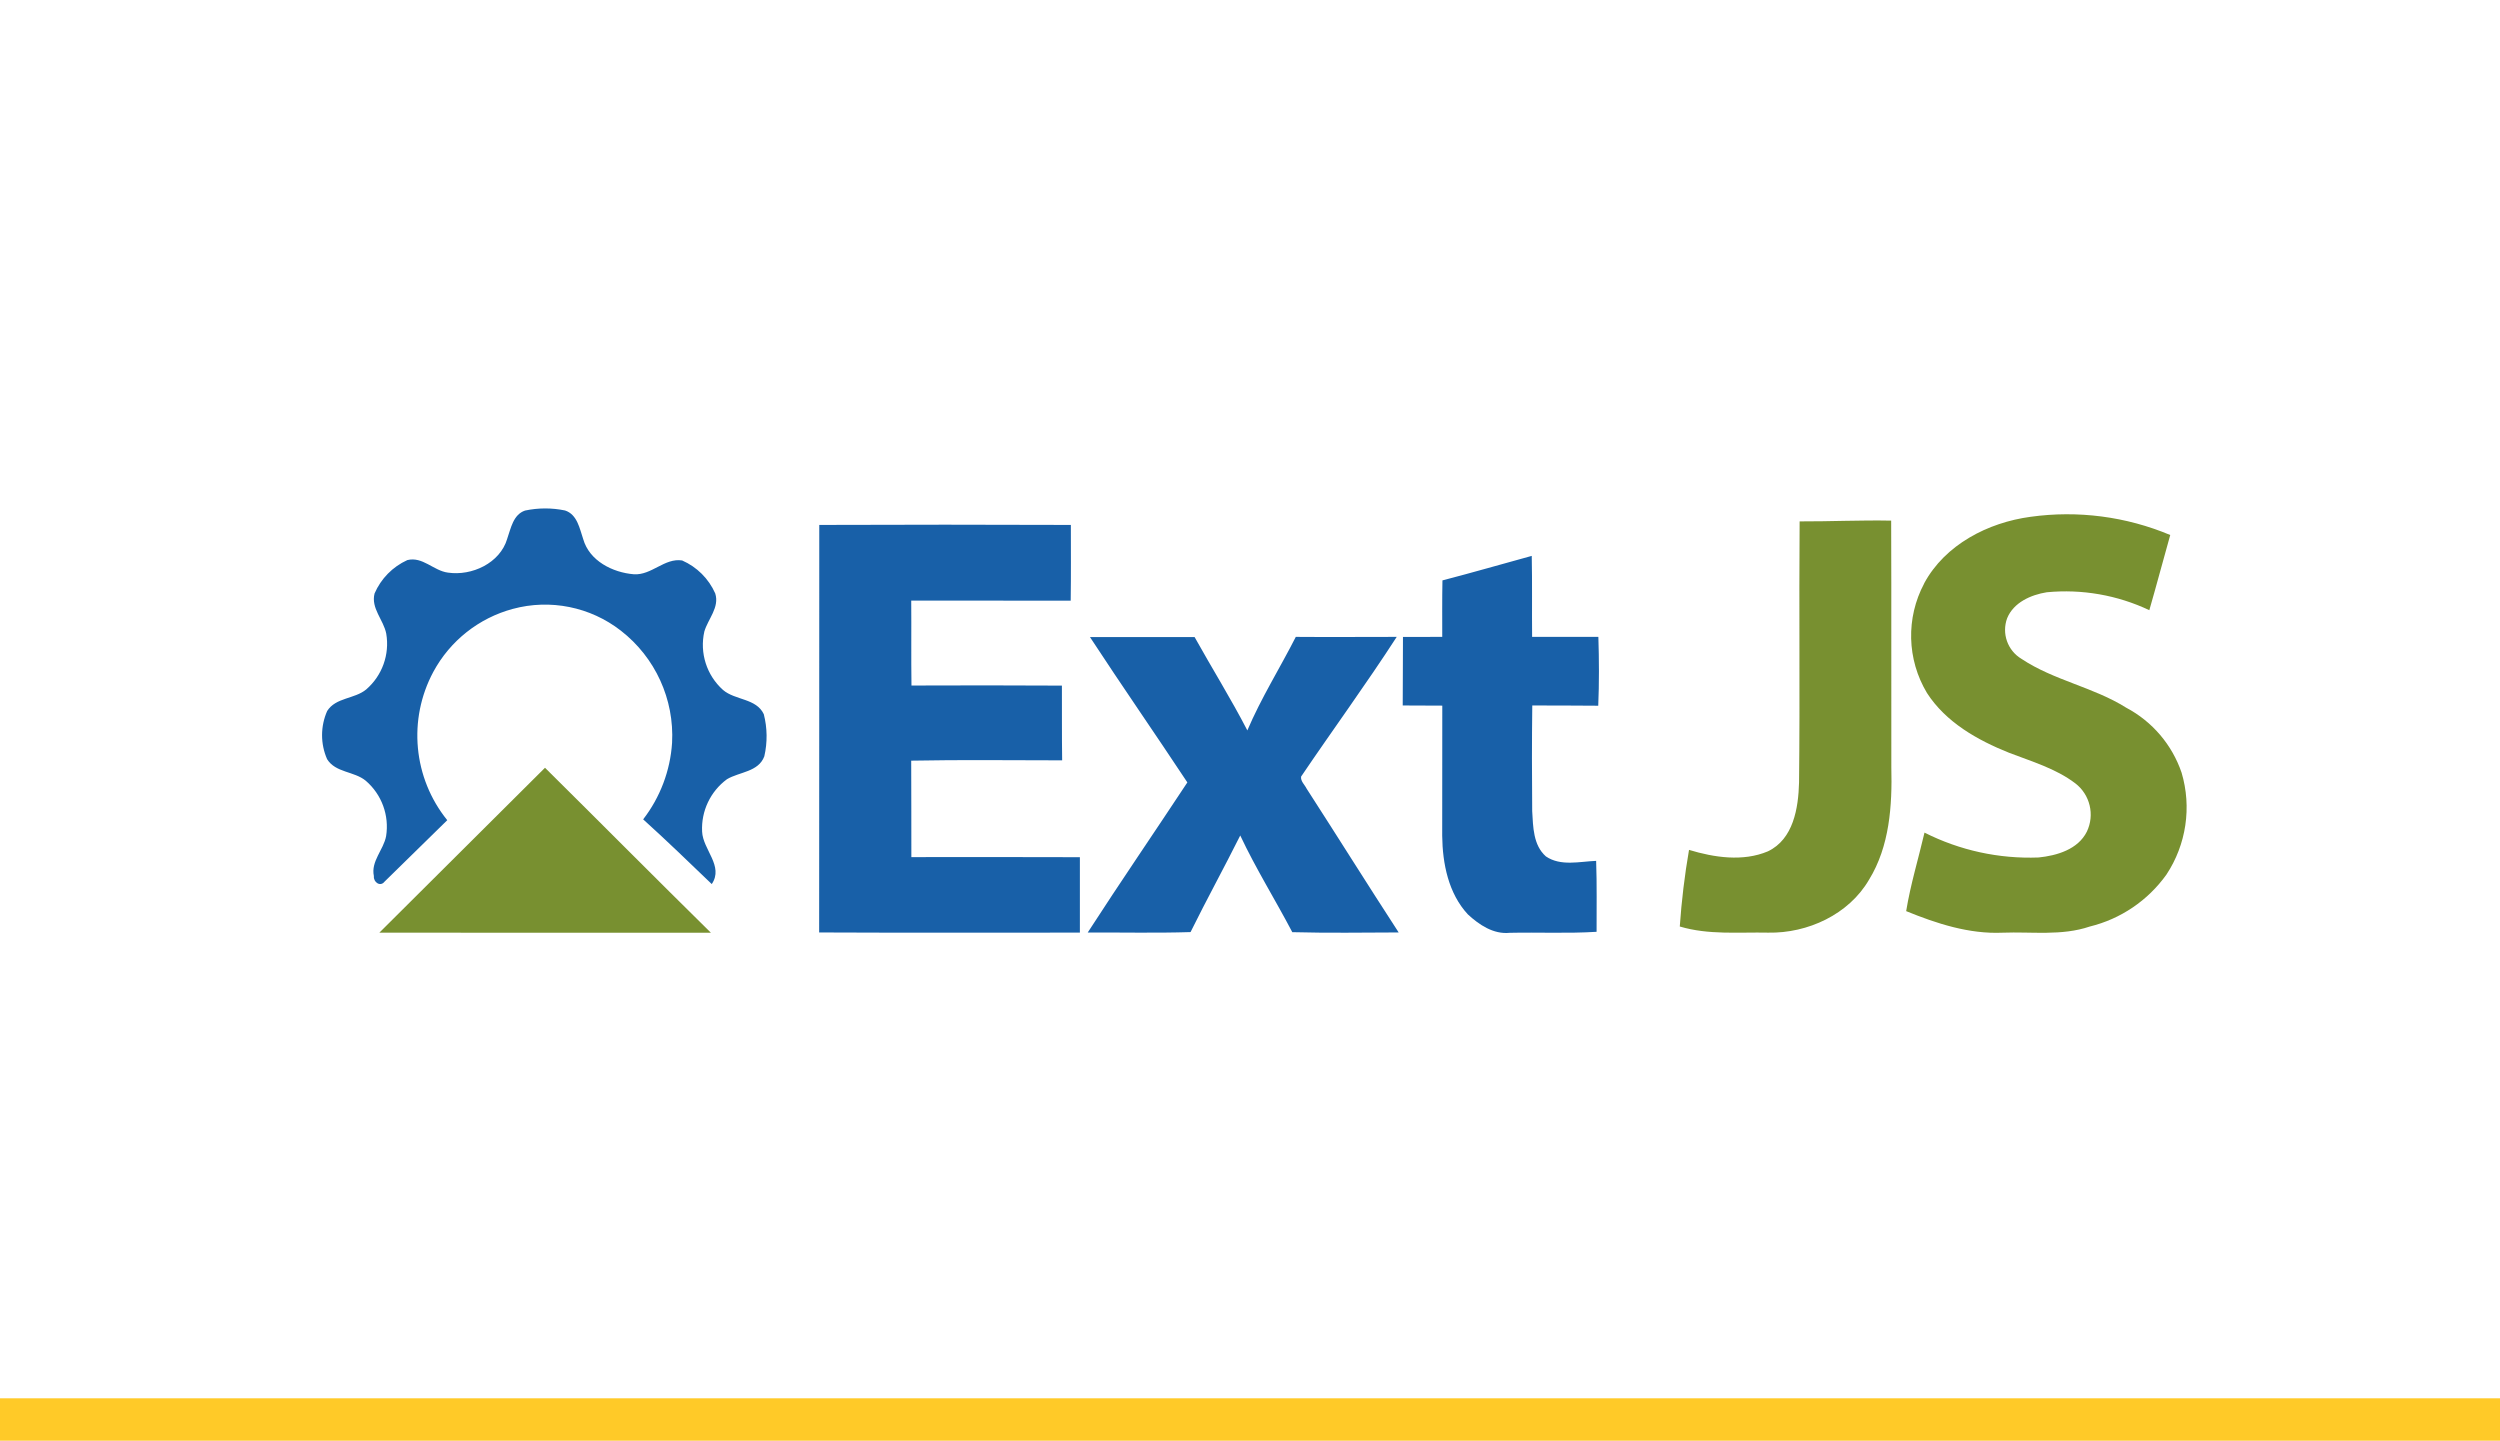
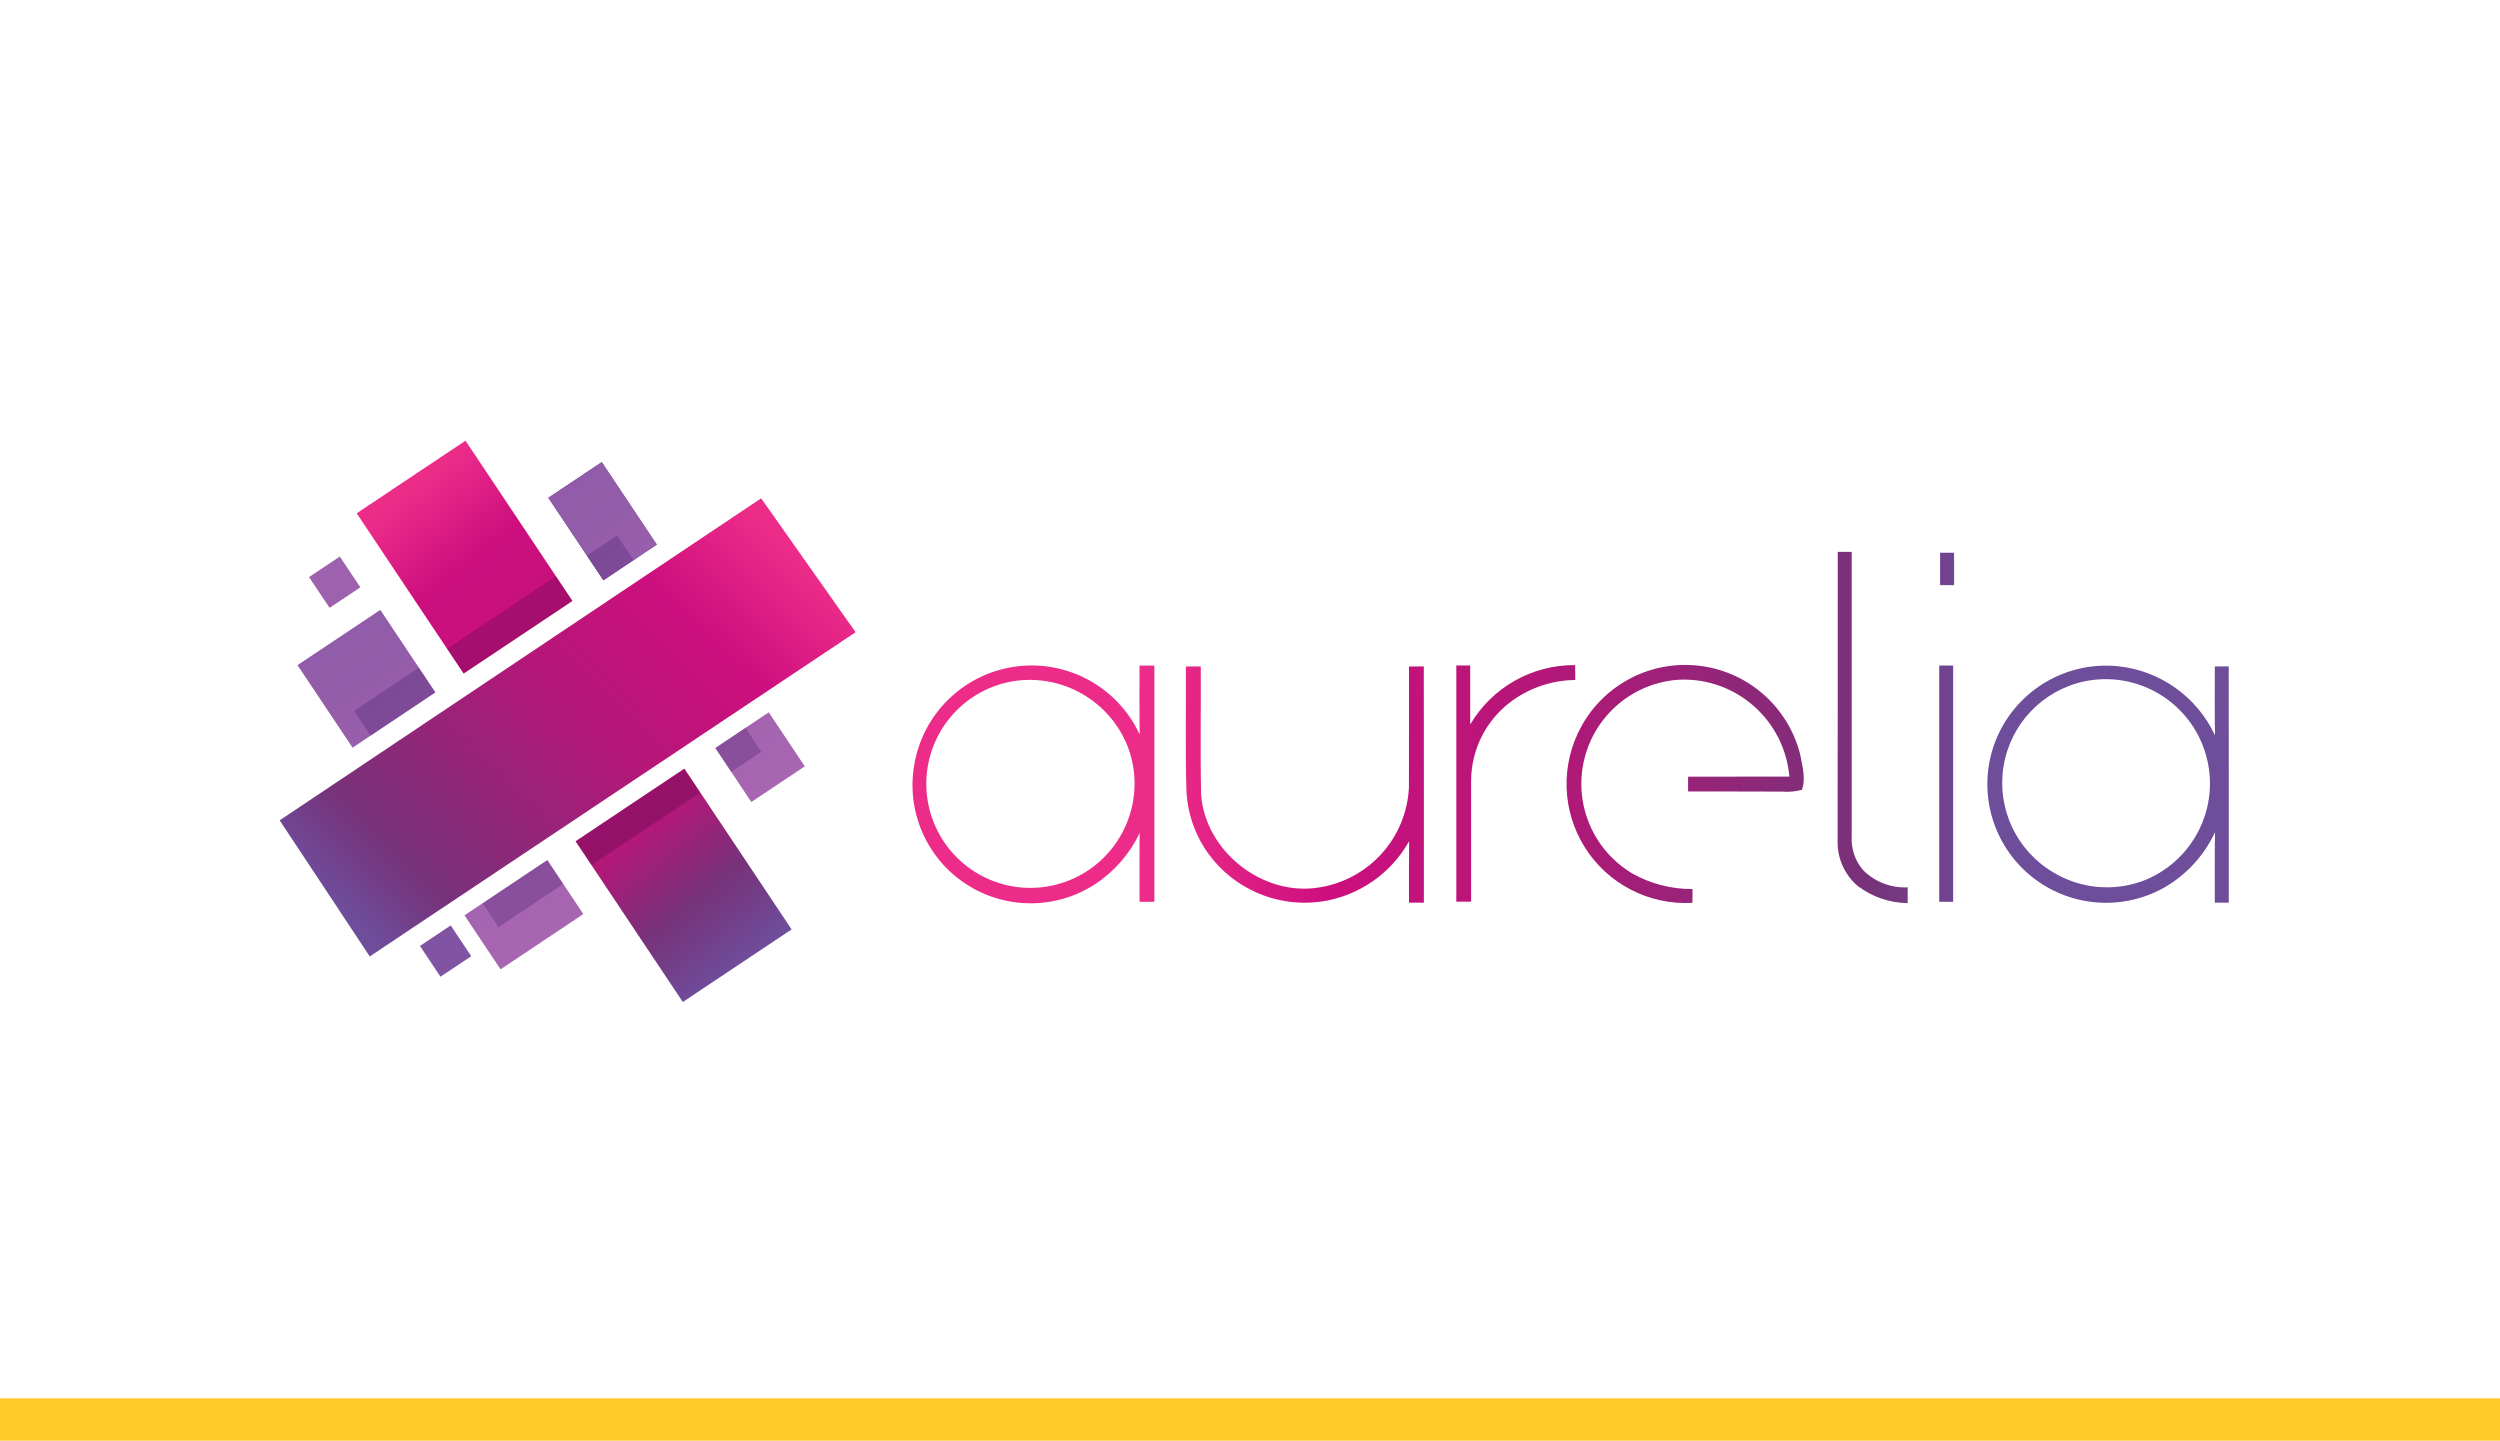
- <svg xmlns="http://www.w3.org/2000/svg" width="295" height="170" viewBox="0 0 295 170">
-   <g id="t4-p7" transform="translate(-1125 -958)">
-     <rect id="Rectangle_5327" data-name="Rectangle 5327" width="295" height="170" transform="translate(1125 958)" fill="#fff" />
-     <rect id="Rectangle_5330" data-name="Rectangle 5330" width="295" height="5" transform="translate(1125 1123)" fill="#ffca28" />
-     <g id="Group_53812" data-name="Group 53812" transform="translate(1035.496 122.771)">
-       <path id="Path_100564" data-name="Path 100564" d="M218.112,910.4q6.174-.014,12.353,0c2.053,3.687,4.288,7.27,6.226,11.019,1.624-3.821,3.84-7.346,5.717-11.038,3.968.033,7.937,0,11.91,0-3.616,5.588-7.556,10.971-11.286,16.488-.071.548.429.958.653,1.42,3.64,5.641,7.2,11.338,10.862,16.969-4.183.014-8.37.081-12.553-.033-2.006-3.825-4.3-7.494-6.141-11.41-1.91,3.821-3.973,7.57-5.864,11.4-4.04.129-8.089.033-12.134.052,3.845-5.95,7.856-11.8,11.757-17.712-3.8-5.745-7.727-11.4-11.5-17.165m41.6-6.674c3.525-.915,7.027-1.929,10.538-2.892.067,3.187.01,6.369.043,9.557q3.909.007,7.818,0c.086,2.706.1,5.417-.014,8.123-2.6-.038-5.188-.01-7.784-.029-.052,4.154-.048,8.308-.01,12.463.11,1.848.11,4.021,1.62,5.35,1.748,1.186,3.964.6,5.926.524.1,2.792.043,5.579.052,8.37-3.416.214-6.836.043-10.252.119-1.91.2-3.606-.943-4.94-2.177-2.291-2.472-2.987-5.988-3.025-9.261.014-5.121,0-10.247.01-15.369-1.558-.01-3.116-.01-4.669-.019.033-2.7,0-5.393.029-8.089,1.544.009,3.092,0,4.635-.01,0-2.22-.019-4.435.024-6.655m-73.536-6.55q14.842-.057,29.689,0c0,2.978.024,5.96-.019,8.937-6.269-.014-12.544,0-18.818-.01.029,3.34-.019,6.684.029,10.023,5.917-.019,11.834-.029,17.751.01.014,2.939-.014,5.879.029,8.818-5.941,0-11.877-.081-17.812.038.029,3.792,0,7.589.019,11.381,6.627,0,13.253-.019,19.885.01q-.007,4.445,0,8.9c-10.252,0-20.509.029-30.766-.019.019-16.026,0-32.052.014-48.083M149.354,898.8c.434-1.22.7-2.849,2.106-3.325a11.482,11.482,0,0,1,4.716-.01c1.443.467,1.72,2.125,2.144,3.373.729,2.573,3.473,3.949,5.969,4.154,2.091.148,3.635-1.953,5.707-1.629a7.615,7.615,0,0,1,3.906,3.892c.524,1.644-.848,3.006-1.286,4.492a7.143,7.143,0,0,0,2.2,6.893c1.434,1.234,3.93.977,4.816,2.863a10.493,10.493,0,0,1,.062,4.969c-.686,1.858-2.944,1.829-4.411,2.706a7.229,7.229,0,0,0-2.93,6.179c.091,2.139,2.582,4.068,1.139,6.193-2.677-2.568-5.34-5.15-8.094-7.637a16.527,16.527,0,0,0,3.411-9.028,15.689,15.689,0,0,0-6.045-13.239,14.564,14.564,0,0,0-12.748-2.568,15.129,15.129,0,0,0-9.375,7.422,15.9,15.9,0,0,0,1.639,17.512q-3.687,3.637-7.4,7.251c-.5.653-1.329.062-1.258-.653-.376-1.748,1.139-3.087,1.443-4.716a7.135,7.135,0,0,0-2.4-6.536c-1.367-1.134-3.568-.938-4.564-2.549a7.046,7.046,0,0,1,.01-5.683c1.01-1.605,3.235-1.405,4.607-2.544A7.112,7.112,0,0,0,135.081,910c-.314-1.629-1.834-3-1.377-4.745a7.669,7.669,0,0,1,3.864-3.935c1.8-.453,3.1,1.258,4.788,1.477,2.825.419,6.15-1.115,7-3.992" fill="#1860a8" />
-       <path id="Path_100565" data-name="Path 100565" d="M141.71,946.078q9.783-9.719,19.542-19.456c6.541,6.474,13.015,13.01,19.575,19.466-13.039,0-26.078.019-39.117-.01M309.3,897.552c3.6.014,7.2-.162,10.8-.091.038,9.7,0,19.4.019,29.1.114,4.526-.2,9.328-2.634,13.277-2.382,4.1-7.246,6.331-11.886,6.241-3.492-.071-7.046.291-10.443-.724a88.833,88.833,0,0,1,1.091-9.042c2.968.9,6.36,1.415,9.3.176,3.025-1.434,3.606-5.126,3.683-8.123.114-10.271-.014-20.547.067-30.818m14.692,7.322c2.468-4.583,7.541-7.184,12.558-7.86a31.4,31.4,0,0,1,16.483,2.148c-.834,2.954-1.615,5.922-2.468,8.871a23.126,23.126,0,0,0-12.1-2.115c-1.872.3-3.911,1.2-4.673,3.054a3.983,3.983,0,0,0,1.7,4.812c3.816,2.539,8.48,3.325,12.353,5.76a13.647,13.647,0,0,1,6.527,7.661,14.387,14.387,0,0,1-1.786,12.024,15.713,15.713,0,0,1-9.056,6.136c-3.311,1.124-6.851.591-10.276.724-3.949.176-7.775-1.072-11.381-2.544.51-3.135,1.443-6.179,2.163-9.266a27.527,27.527,0,0,0,13.458,2.935c2.158-.219,4.654-.948,5.7-3.049a4.655,4.655,0,0,0-1.372-5.707c-2.32-1.758-5.15-2.573-7.822-3.606-3.725-1.491-7.441-3.592-9.671-7.046a13.126,13.126,0,0,1-.329-12.929" transform="translate(-7.438 -0.798)" fill="#789030" />
+ <svg xmlns="http://www.w3.org/2000/svg" xmlns:xlink="http://www.w3.org/1999/xlink" width="295" height="170" viewBox="0 0 295 170">
+   <defs>
+     <linearGradient id="linear-gradient" x1="-10.34" y1="29.181" x2="-10.21" y2="29.088" gradientUnits="objectBoundingBox">
+       <stop offset="0" stop-color="#c06fbb" />
+       <stop offset="1" stop-color="#6e4d9b" />
+     </linearGradient>
+     <linearGradient id="linear-gradient-2" x1="0.76" y1="0.853" x2="-0.755" y2="-1.206" gradientUnits="objectBoundingBox">
+       <stop offset="0" stop-color="#6e4d9b" />
+       <stop offset="0.14" stop-color="#77327a" />
+       <stop offset="0.29" stop-color="#b31777" />
+       <stop offset="0.84" stop-color="#cd0f7e" />
+       <stop offset="1" stop-color="#ed2c89" />
+     </linearGradient>
+     <linearGradient id="linear-gradient-3" x1="2.351" y1="3.564" x2="-3.527" y2="-6.165" xlink:href="#linear-gradient" />
+     <linearGradient id="linear-gradient-4" x1="2.97" y1="4.252" x2="-4.835" y2="-7.601" xlink:href="#linear-gradient" />
+     <linearGradient id="linear-gradient-5" x1="3.225" y1="4.65" x2="-1.841" y2="-3.065" xlink:href="#linear-gradient" />
+     <linearGradient id="linear-gradient-6" x1="1.79" y1="2.254" x2="0.273" y2="0.191" xlink:href="#linear-gradient-2" />
+     <linearGradient id="linear-gradient-7" x1="3.973" y1="5.352" x2="-2.464" y2="-3.641" xlink:href="#linear-gradient" />
+     <linearGradient id="linear-gradient-8" x1="0.069" y1="0.851" x2="0.922" y2="0.151" gradientUnits="objectBoundingBox">
+       <stop offset="0" stop-color="#6e4d9b" />
+       <stop offset="0.14" stop-color="#77327a" />
+       <stop offset="0.53" stop-color="#b31777" />
+       <stop offset="0.79" stop-color="#cd0f7e" />
+       <stop offset="1" stop-color="#ed2c89" />
+     </linearGradient>
+     <linearGradient id="linear-gradient-9" x1="0.817" y1="0.5" x2="0.182" y2="0.5" xlink:href="#linear-gradient-8" />
+   </defs>
+   <g id="t4-p7" transform="translate(-810 -958)">
+     <rect id="Rectangle_5328" data-name="Rectangle 5328" width="295" height="170" transform="translate(810 958)" fill="#fff" />
+     <rect id="Rectangle_5329" data-name="Rectangle 5329" width="295" height="5" transform="translate(810 1123)" fill="#ffca28" />
+     <g id="Group_53811" data-name="Group 53811" transform="translate(-604 11556)">
+       <path id="Path_100544" data-name="Path 100544" d="M169.209,708.641l-6.308,4.21-6.5-9.738,6.308-4.21,6.5,9.738Z" transform="translate(1322.296 -11242.376)" fill="url(#linear-gradient)" />
+       <path id="Path_100545" data-name="Path 100545" d="M178.908,789.319l10.777,16.15-12.838,8.567-10.777-16.15-1.88-2.817,12.839-8.567,1.88,2.817Z" transform="translate(1317.726 -11293.801)" fill="url(#linear-gradient-2)" />
+       <path id="Path_100546" data-name="Path 100546" d="M144.111,815.448,146.484,819l-9.772,6.521-4.253-6.373,2.135-1.425,7.637-5.1,1.88,2.817Z" transform="translate(1336.352 -11309.14)" fill="url(#linear-gradient-3)" />
+       <path id="Path_100547" data-name="Path 100547" d="M207.687,772.236l2.741-1.829,4.253,6.373-6.309,4.21L206,777.434l3.568-2.381-1.88-2.818Zm-1.687,5.2-1.88-2.818,3.567-2.381,1.88,2.818L206,777.434Z" transform="translate(1294.285 -11284.353)" fill="url(#linear-gradient-4)" />
+       <path id="Path_100548" data-name="Path 100548" d="M93.376,755.962l-2.135,1.425-6.5-9.738,9.772-6.521,4.555,6.826-7.637,5.1,7.637-5.1,1.944,2.912-7.637,5.1Z" transform="translate(1364.363 -11267.163)" fill="url(#linear-gradient-5)" />
+       <path id="Path_100549" data-name="Path 100549" d="M127.108,711.7l-12.838,8.567-1.943-2.912-10.676-16,12.839-8.567,10.677,16Z" transform="translate(1354.438 -11238.786)" fill="url(#linear-gradient-6)" />
+       <path id="Path_100550" data-name="Path 100550" d="M166.469,710.47l-3.568,2.381-1.943-2.912-4.555-6.826,6.309-4.21,6.5,9.738-2.741,1.829Z" transform="translate(1322.297 -11242.376)" fill="url(#linear-gradient-7)" />
+       <path id="Path_100551" data-name="Path 100551" d="M139.508,820.545l-1.88-2.818,7.637-5.1,1.88,2.817-7.637,5.1Z" transform="translate(1333.318 -11309.14)" fill="#6e4d9b" opacity="0.3" style="mix-blend-mode: multiply;isolation: isolate" />
+       <path id="Path_100552" data-name="Path 100552" d="M206,780.034l-1.88-2.818,3.567-2.381,1.88,2.818L206,780.034Z" transform="translate(1294.285 -11286.951)" fill="#6e4d9b" opacity="0.3" style="mix-blend-mode: multiply;isolation: isolate" />
+       <path id="Path_100553" data-name="Path 100553" d="M102.885,765.665l-1.943-2.912,7.637-5.1,1.944,2.912-7.637,5.1Z" transform="translate(1354.854 -11276.866)" fill="#6e4d9b" opacity="0.3" style="mix-blend-mode: multiply;isolation: isolate" />
+       <path id="Path_100554" data-name="Path 100554" d="M169.376,725.154l-1.943-2.912L171,719.861l1.943,2.912-3.568,2.381Z" transform="translate(1315.822 -11254.68)" fill="#6e4d9b" opacity="0.3" style="mix-blend-mode: multiply;isolation: isolate" />
+       <path id="Path_100555" data-name="Path 100555" d="M178.908,789.319l-12.838,8.567-1.88-2.817,12.839-8.567,1.88,2.817Z" transform="translate(1317.726 -11293.801)" fill="#6e4d9b" opacity="0.3" style="mix-blend-mode: multiply;isolation: isolate" />
+       <path id="Path_100556" data-name="Path 100556" d="M140.342,731.526l1.943,2.912-12.838,8.567-1.943-2.912,12.839-8.567Z" transform="translate(1339.262 -11261.528)" fill="#6e4d9b" opacity="0.3" style="mix-blend-mode: multiply;isolation: isolate" />
+       <path id="Path_100557" data-name="Path 100557" d="M91.668,725.891l2.423,3.632-3.631,2.423-2.423-3.631,3.631-2.423Z" transform="translate(1362.43 -11258.22)" fill="#9e61ad" />
+       <path id="Path_100558" data-name="Path 100558" d="M123.357,831.3l2.423,3.631-3.631,2.423-2.423-3.632,3.632-2.423Z" transform="translate(1343.828 -11320.101)" fill="#8053a3" />
+       <path id="Path_100559" data-name="Path 100559" d="M90.274,763.313,79.643,747.252l56.815-38,11.148,15.8L90.274,763.313Z" transform="translate(1367.357 -11248.452)" fill="url(#linear-gradient-8)" />
+       <path id="Path_100560" data-name="Path 100560" d="M292.719,738.078h1.755c.037,5.034-.07,10.072.045,15.107.471,6.748,7.363,12.121,14.02,10.952a12.541,12.541,0,0,0,10.5-11.79c.021-4.753,0-9.507.008-14.264.438,0,1.309-.008,1.747-.012.021,9.292,0,18.588.008,27.88-.586,0-1.173,0-1.755,0,0-2.42-.021-4.84.017-7.256a14.228,14.228,0,0,1-10.5,7.144,14.058,14.058,0,0,1-13.207-5.687,13.794,13.794,0,0,1-2.585-7.822c-.124-4.749-.025-9.5-.054-14.256m106.018,1.763a12.254,12.254,0,0,0-3.671,22.532,12.243,12.243,0,0,0,10.415,1.074,12.307,12.307,0,0,0-6.744-23.605m-10.828,8.02a14.029,14.029,0,0,1,14.813-9.808,14.244,14.244,0,0,1,11.435,8.16c-.054-2.709-.017-5.418-.025-8.131.413,0,1.235-.008,1.644-.012.021,9.292,0,18.588.008,27.88-.553,0-1.1,0-1.652,0,.008-2.775-.029-5.55.029-8.325a14.6,14.6,0,0,1-6.128,6.62,14.007,14.007,0,0,1-20.124-16.387m-6.294-9.886h1.644q.006,13.938,0,27.875c-.549,0-1.1,0-1.644,0q-.012-13.944,0-27.88m-42.234,7.194a13.988,13.988,0,0,1,25.811,3.234c.252,1.371.714,2.883.223,4.237a6.985,6.985,0,0,1-2.4.215c-3.68-.029-7.355,0-11.035-.016,0-.582,0-1.165,0-1.747,3.981-.012,7.966,0,11.951-.008a12.515,12.515,0,0,0-12.909-11.439,12.311,12.311,0,0,0-5.616,22.874,14.179,14.179,0,0,0,7.1,1.83c-.008.545-.008,1.086-.012,1.631a14.053,14.053,0,0,1-13.112-20.81m-14.755-7.2c.545,0,1.094,0,1.644,0,0,2.321.008,4.642,0,6.967a14.222,14.222,0,0,1,12.385-7.008c0,.586.008,1.169.017,1.755a12.921,12.921,0,0,0-7.838,2.742,11.72,11.72,0,0,0-4.456,9.069q.006,7.173,0,14.351h-1.747q-.006-13.938,0-27.88m-52.249,1.854a12.279,12.279,0,1,0,12.447,18.551,12.27,12.27,0,0,0,1.082-10.692,12.433,12.433,0,0,0-13.529-7.859M260.648,749.8a14.049,14.049,0,0,1,26.616-3.708c-.037-2.7-.017-5.414-.012-8.119.582,0,1.165,0,1.751.008v27.867c-.586,0-1.169,0-1.751,0,0-2.7-.016-5.41.008-8.115a14.811,14.811,0,0,1-5.274,6.05A13.944,13.944,0,0,1,260.648,749.8M381.714,724.66c.545,0,1.1,0,1.652,0v3.816c-.553,0-1.1,0-1.648.008,0-1.272-.008-2.548,0-3.82m-12.079-.107h1.648q.012,16.781,0,33.57a5.6,5.6,0,0,0,1.346,3.981,6.92,6.92,0,0,0,5.261,2.032c0,.62,0,1.239,0,1.863A9.964,9.964,0,0,1,372.026,764a6.737,6.737,0,0,1-2.4-5.063c.025-11.464,0-22.924.012-34.388" transform="translate(1261.214 -11257.435)" fill="url(#linear-gradient-9)" />
    </g>
  </g>
</svg>
